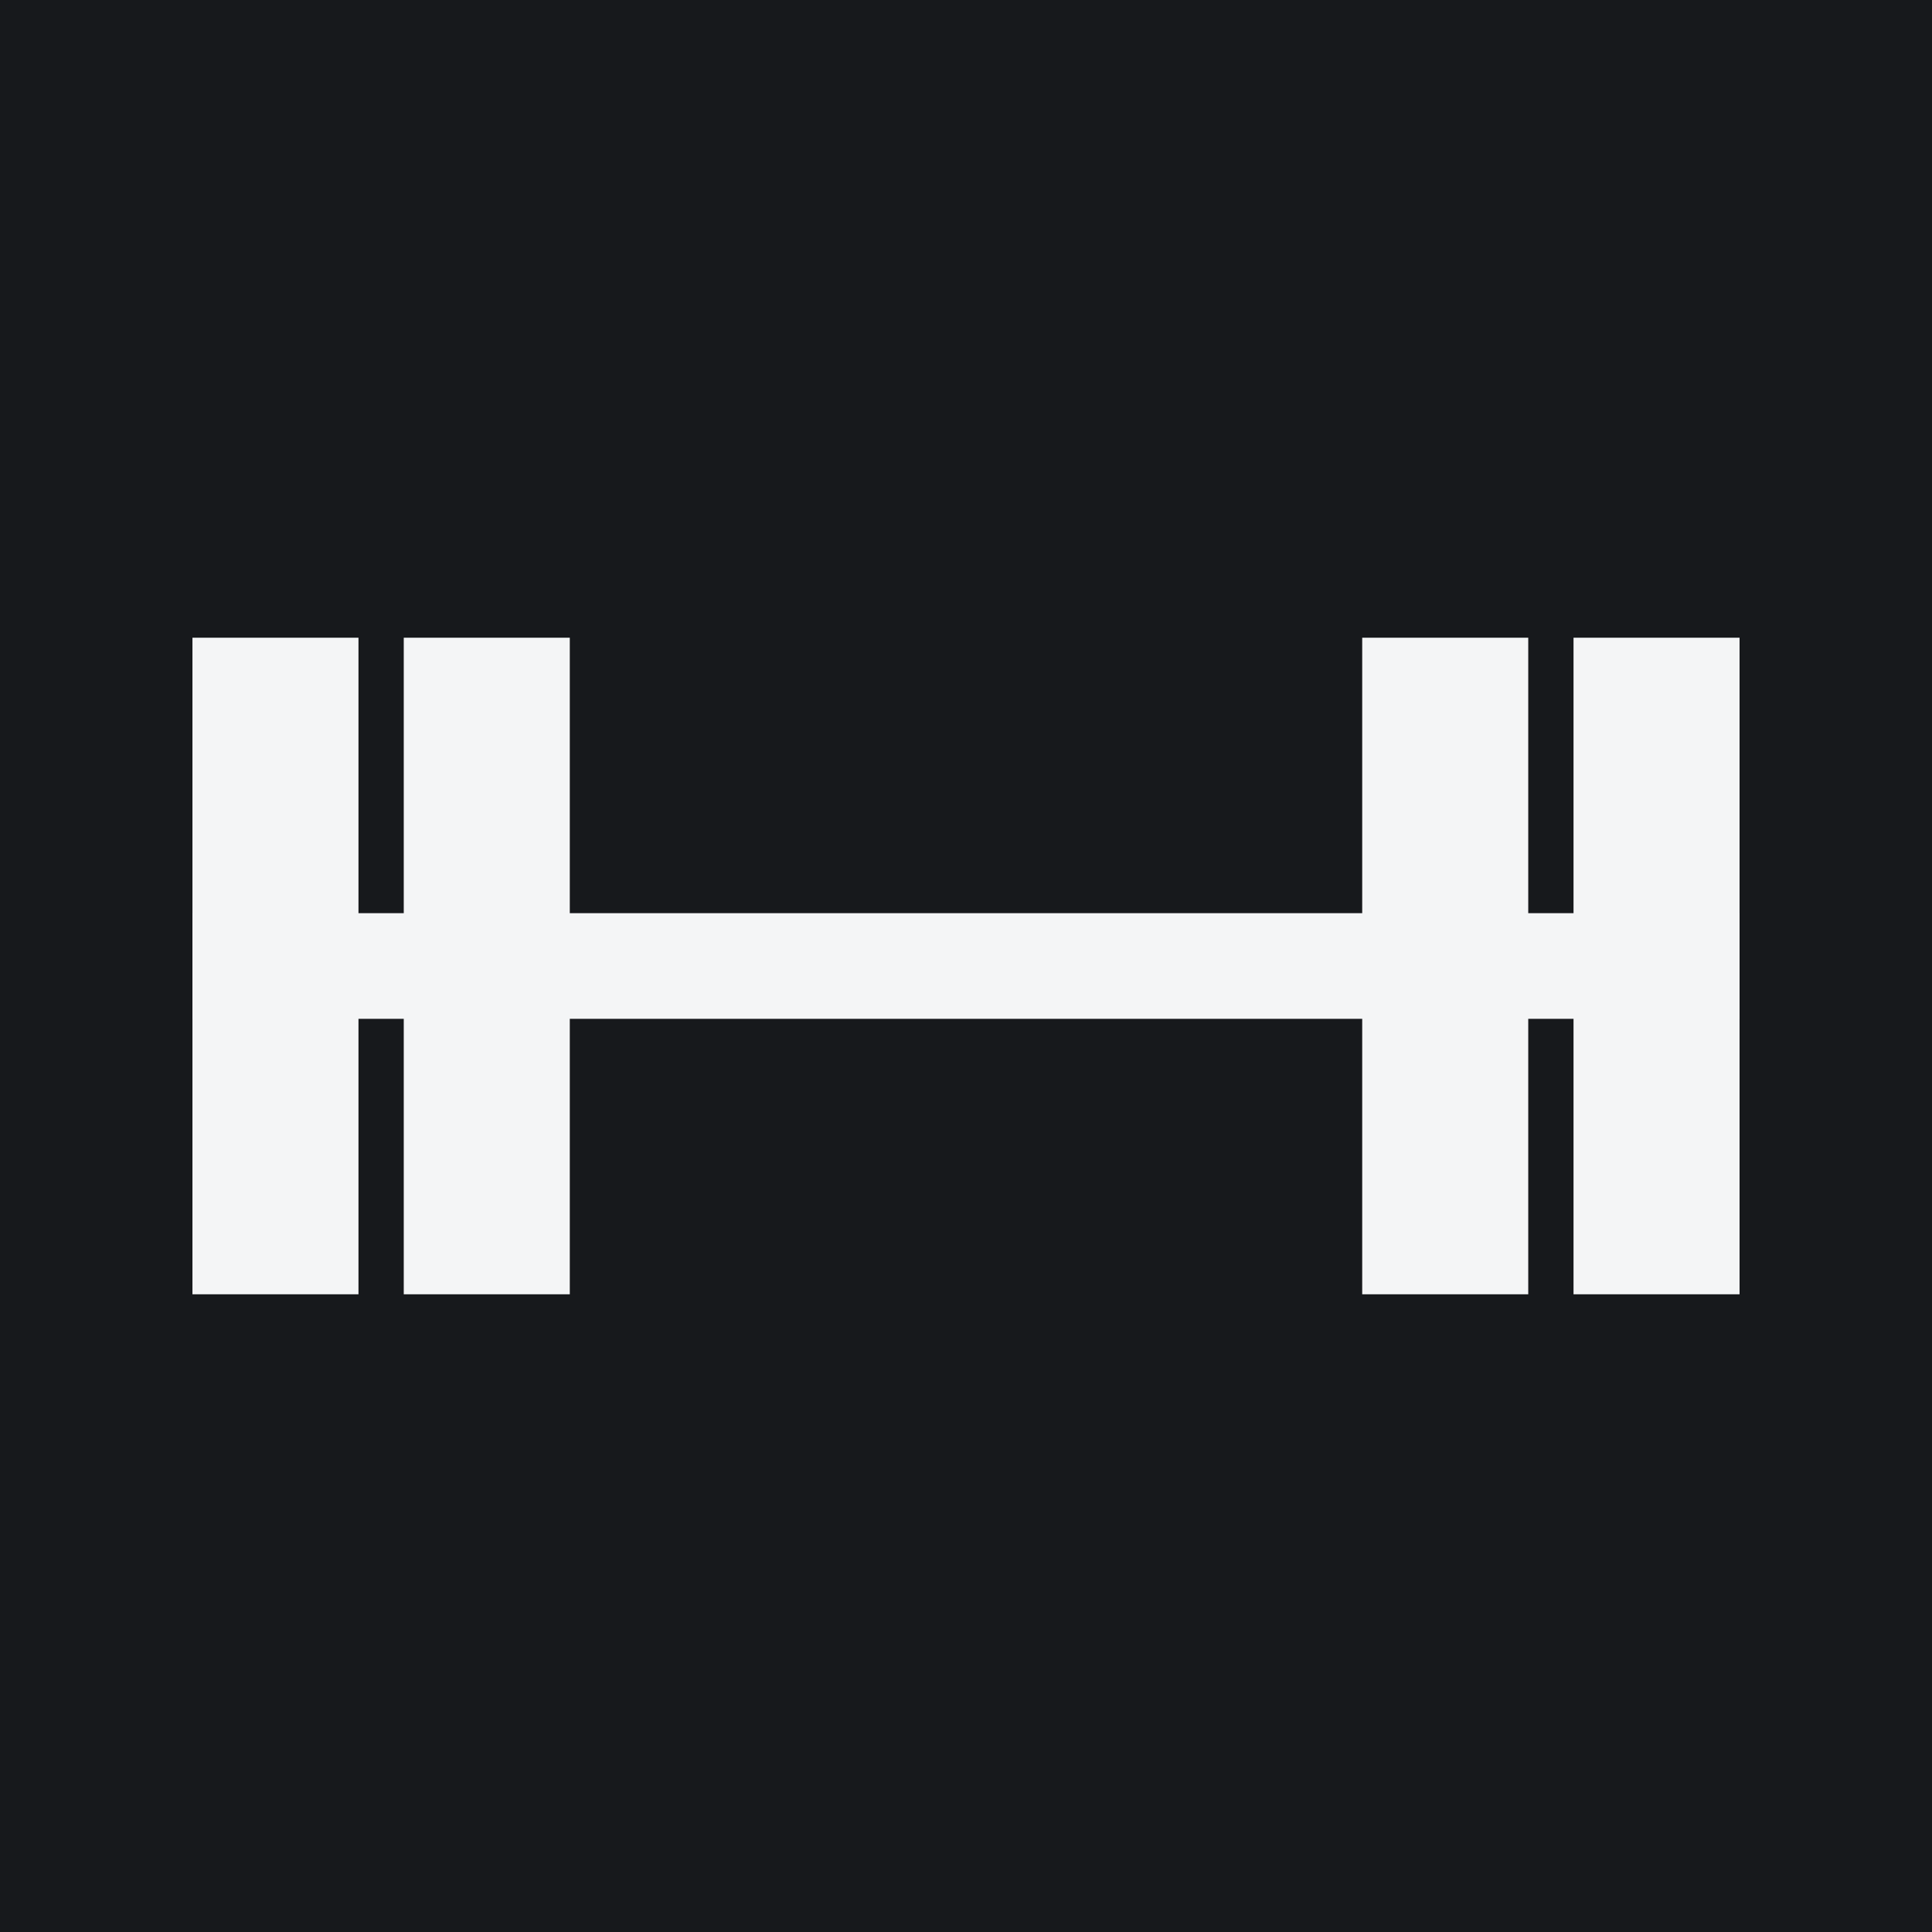
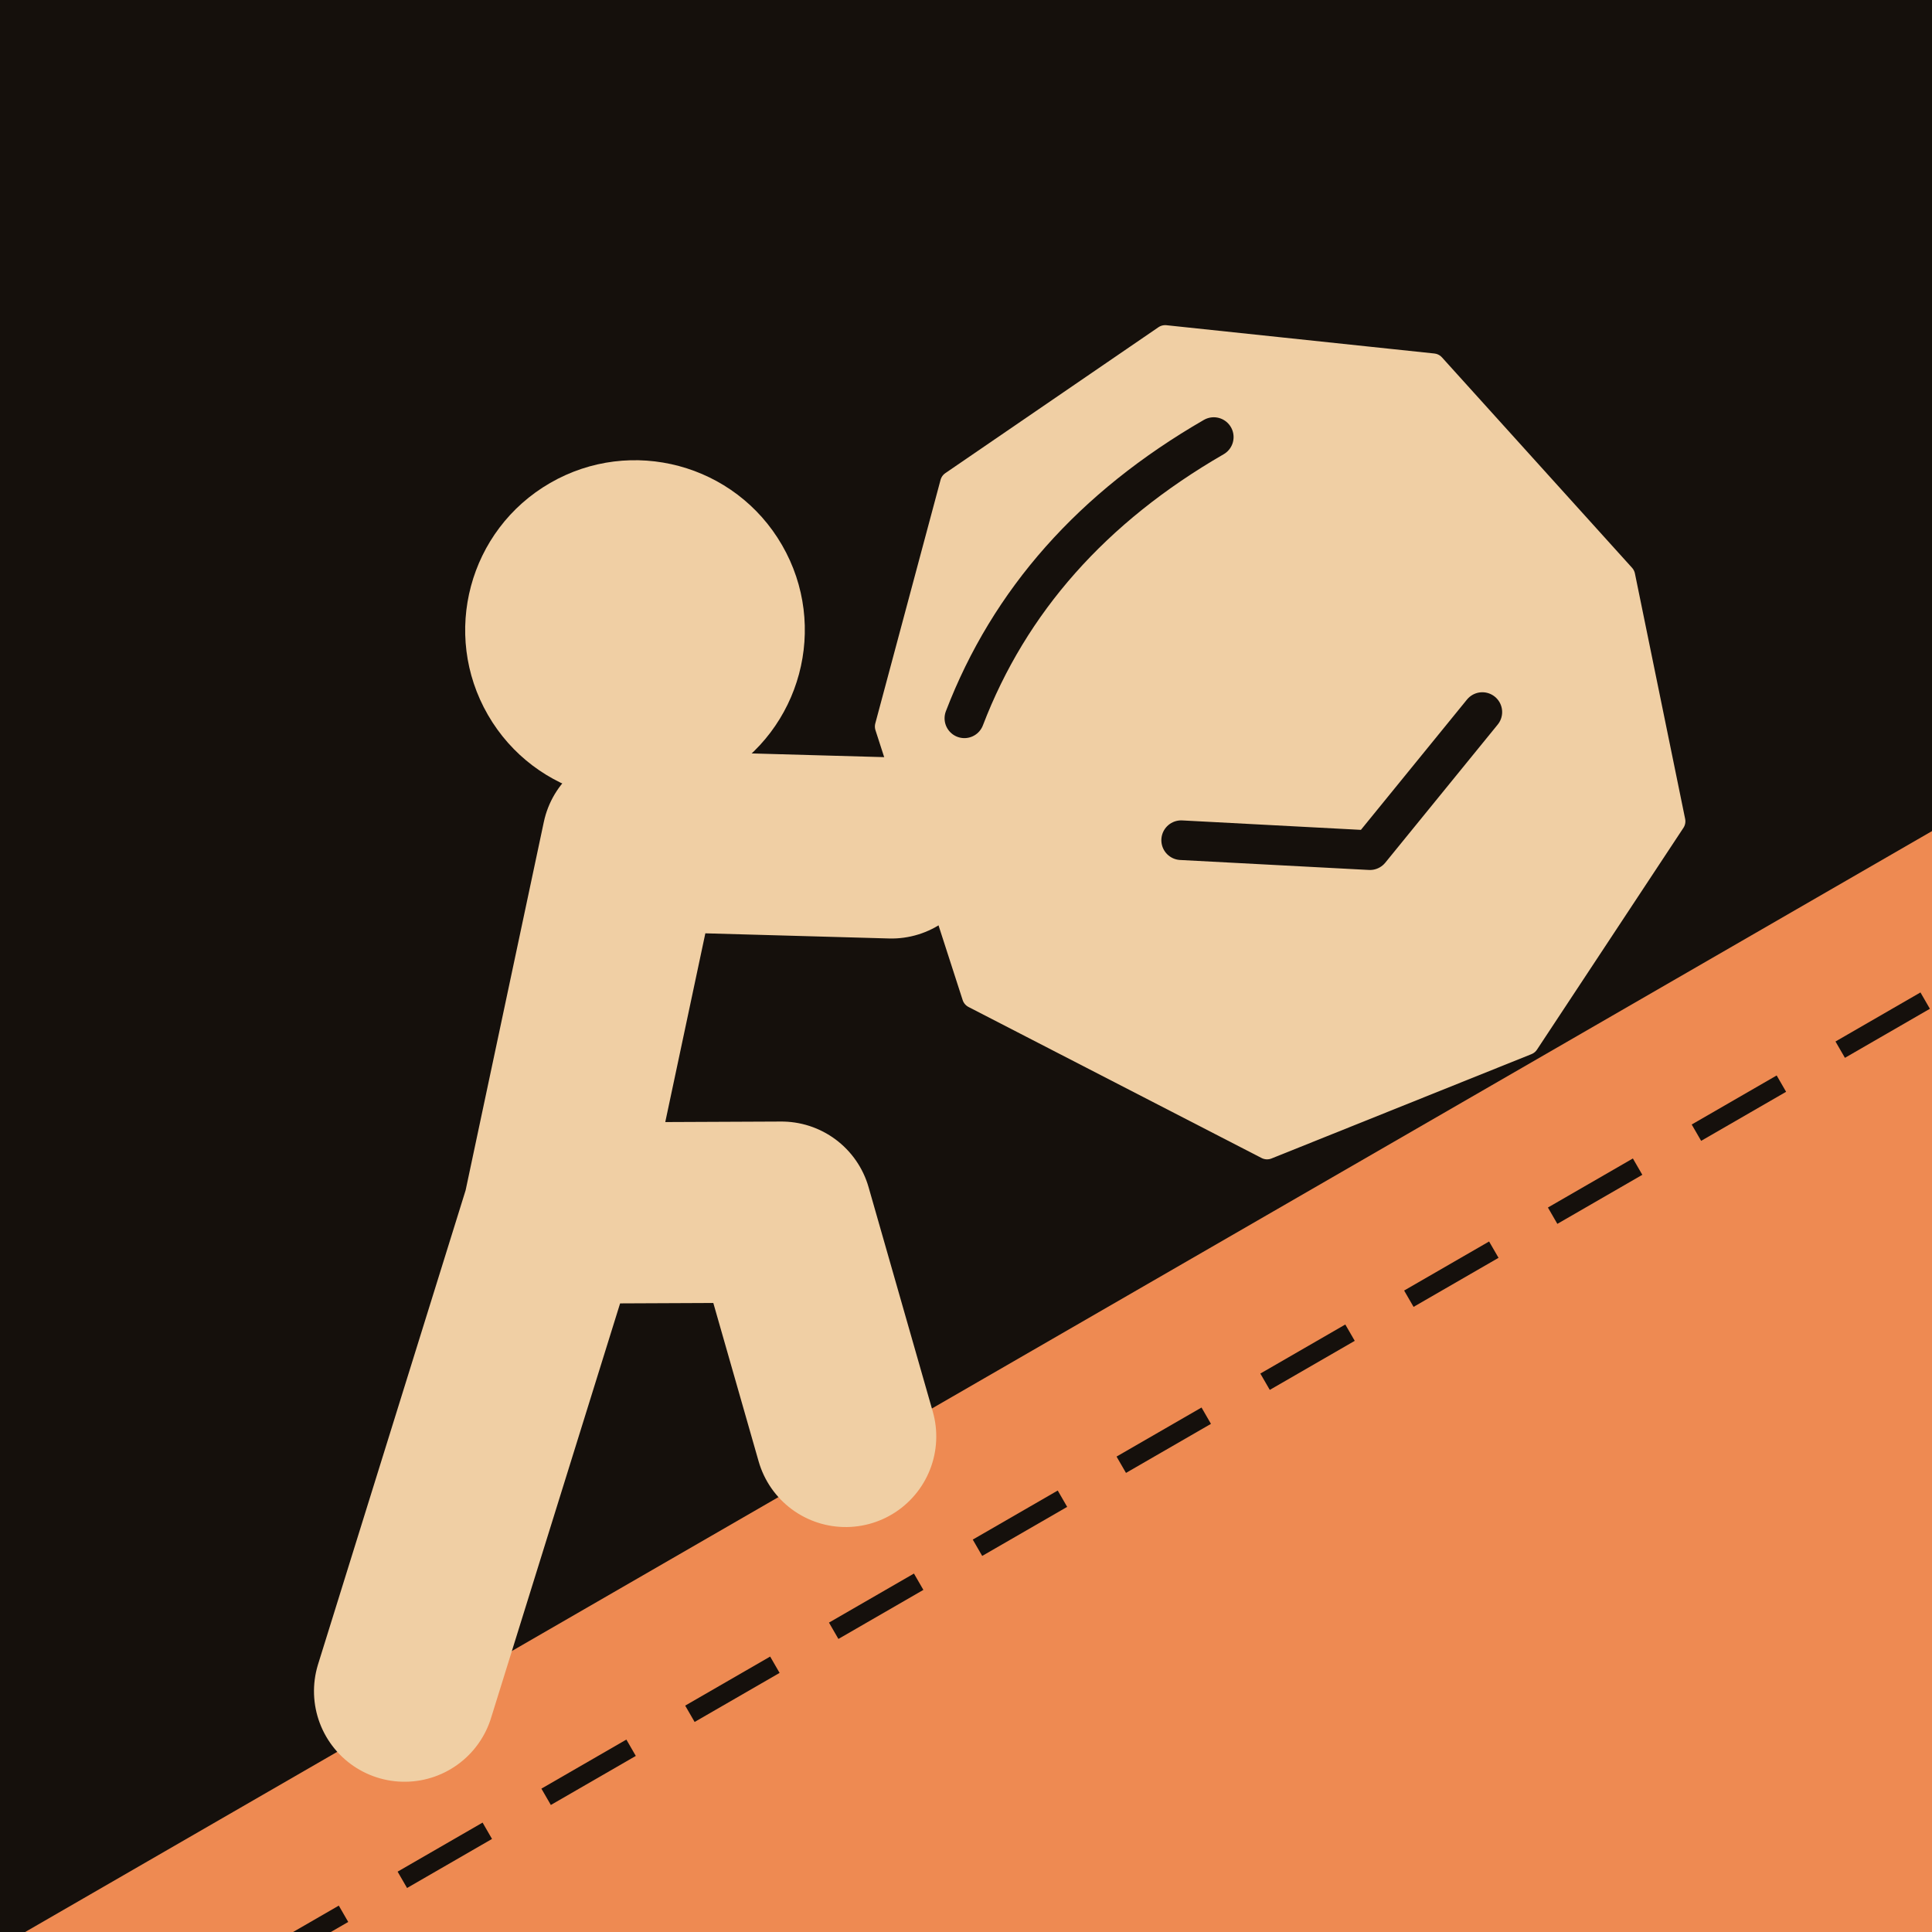
<svg xmlns="http://www.w3.org/2000/svg" viewBox="0 0 512 512">
-   <rect width="512" height="512" fill="#17191c" />
-   <g fill="#f4f5f6">
-     <rect x="51" y="169" width="44" height="174" />
-     <rect x="107" y="169" width="44" height="174" />
-     <rect x="361" y="169" width="44" height="174" />
-     <rect x="417" y="169" width="44" height="174" />
-     <rect x="51" y="242" width="410" height="28" />
+   <rect width="512" height="512" fill="#15100c" />
+   <g transform="translate(334 196) rotate(-30)">
+     <path d="M-700,110 L700,110 L700,900 L-700,900 Z" fill="#ee8a52" />
+     <path d="M-700,148 L700,148" stroke="#15100c" stroke-width="5" stroke-dasharray="26 18" fill="none" />
+     <g transform="scale(15)">
+       <g fill="none" stroke="#f0cfa4" stroke-width="3.2" stroke-linecap="round" stroke-linejoin="round">
+         <path d="M-15,1 L-10.5,-4 L-6.6,-1.6 M-15,1 L-21.5,7 M-15,1 L-11.5,3 L-12.5,7" />
+       </g>
+       <circle cx="-8.6" cy="-7.2" r="3" fill="#f0cfa4" />
+       <g transform="scale(7)">
+         <path d="M-.95,.2 L-.8,-.5 L-.35,-.95 L.3,-1 L.85,-.6 L1,.1 L.8,.7 L.2,1 L-.5,.9 Z" fill="#f0cfa4" stroke="#f0cfa4" stroke-width=".06" stroke-linejoin="round" />
+         <g fill="none" stroke="#15100c" stroke-width=".1" stroke-linecap="round" stroke-linejoin="round">
+           <path d="M-.62,-.42 Q-.25,-.72 .28,-.72" />
+           <path d="M-.3,.12 L.1,.38 L.52,.22" />
+         </g>
+       </g>
+     </g>
  </g>
</svg>
